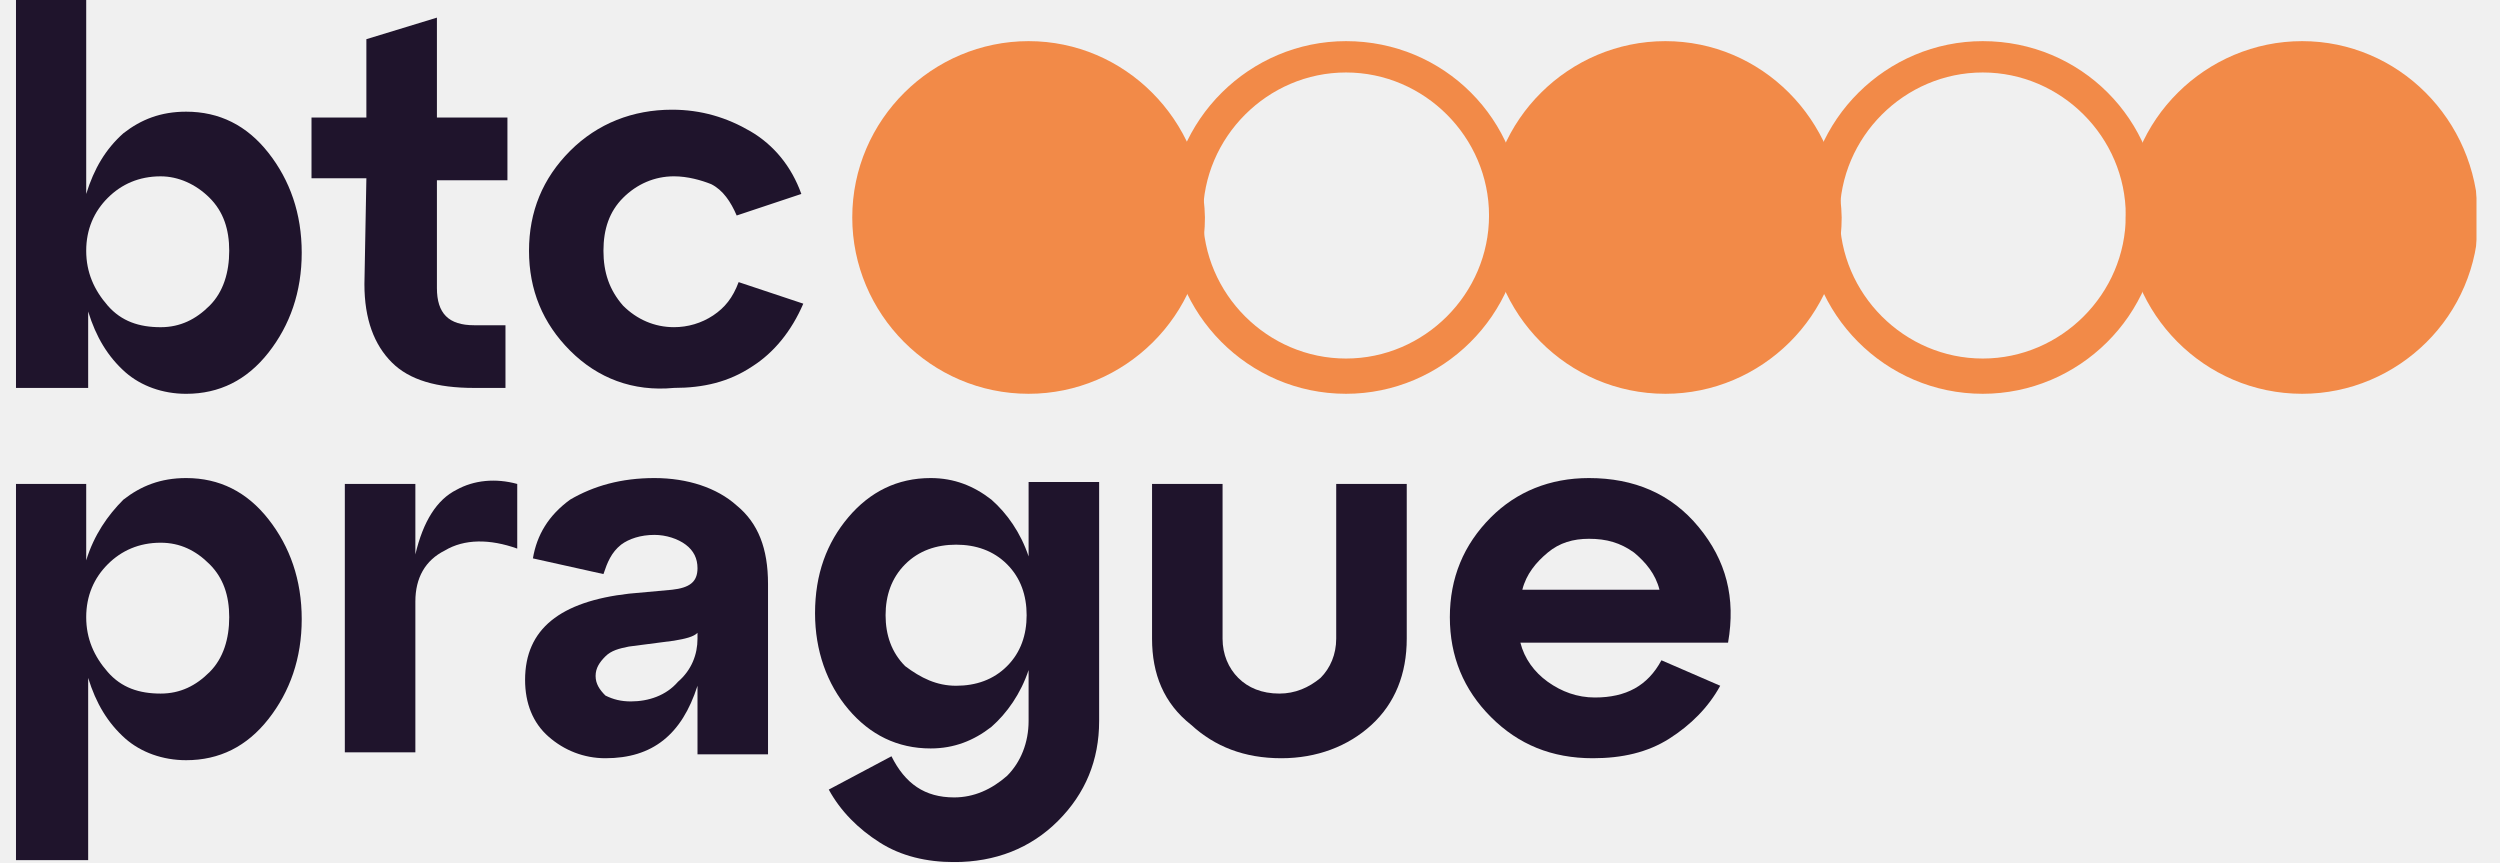
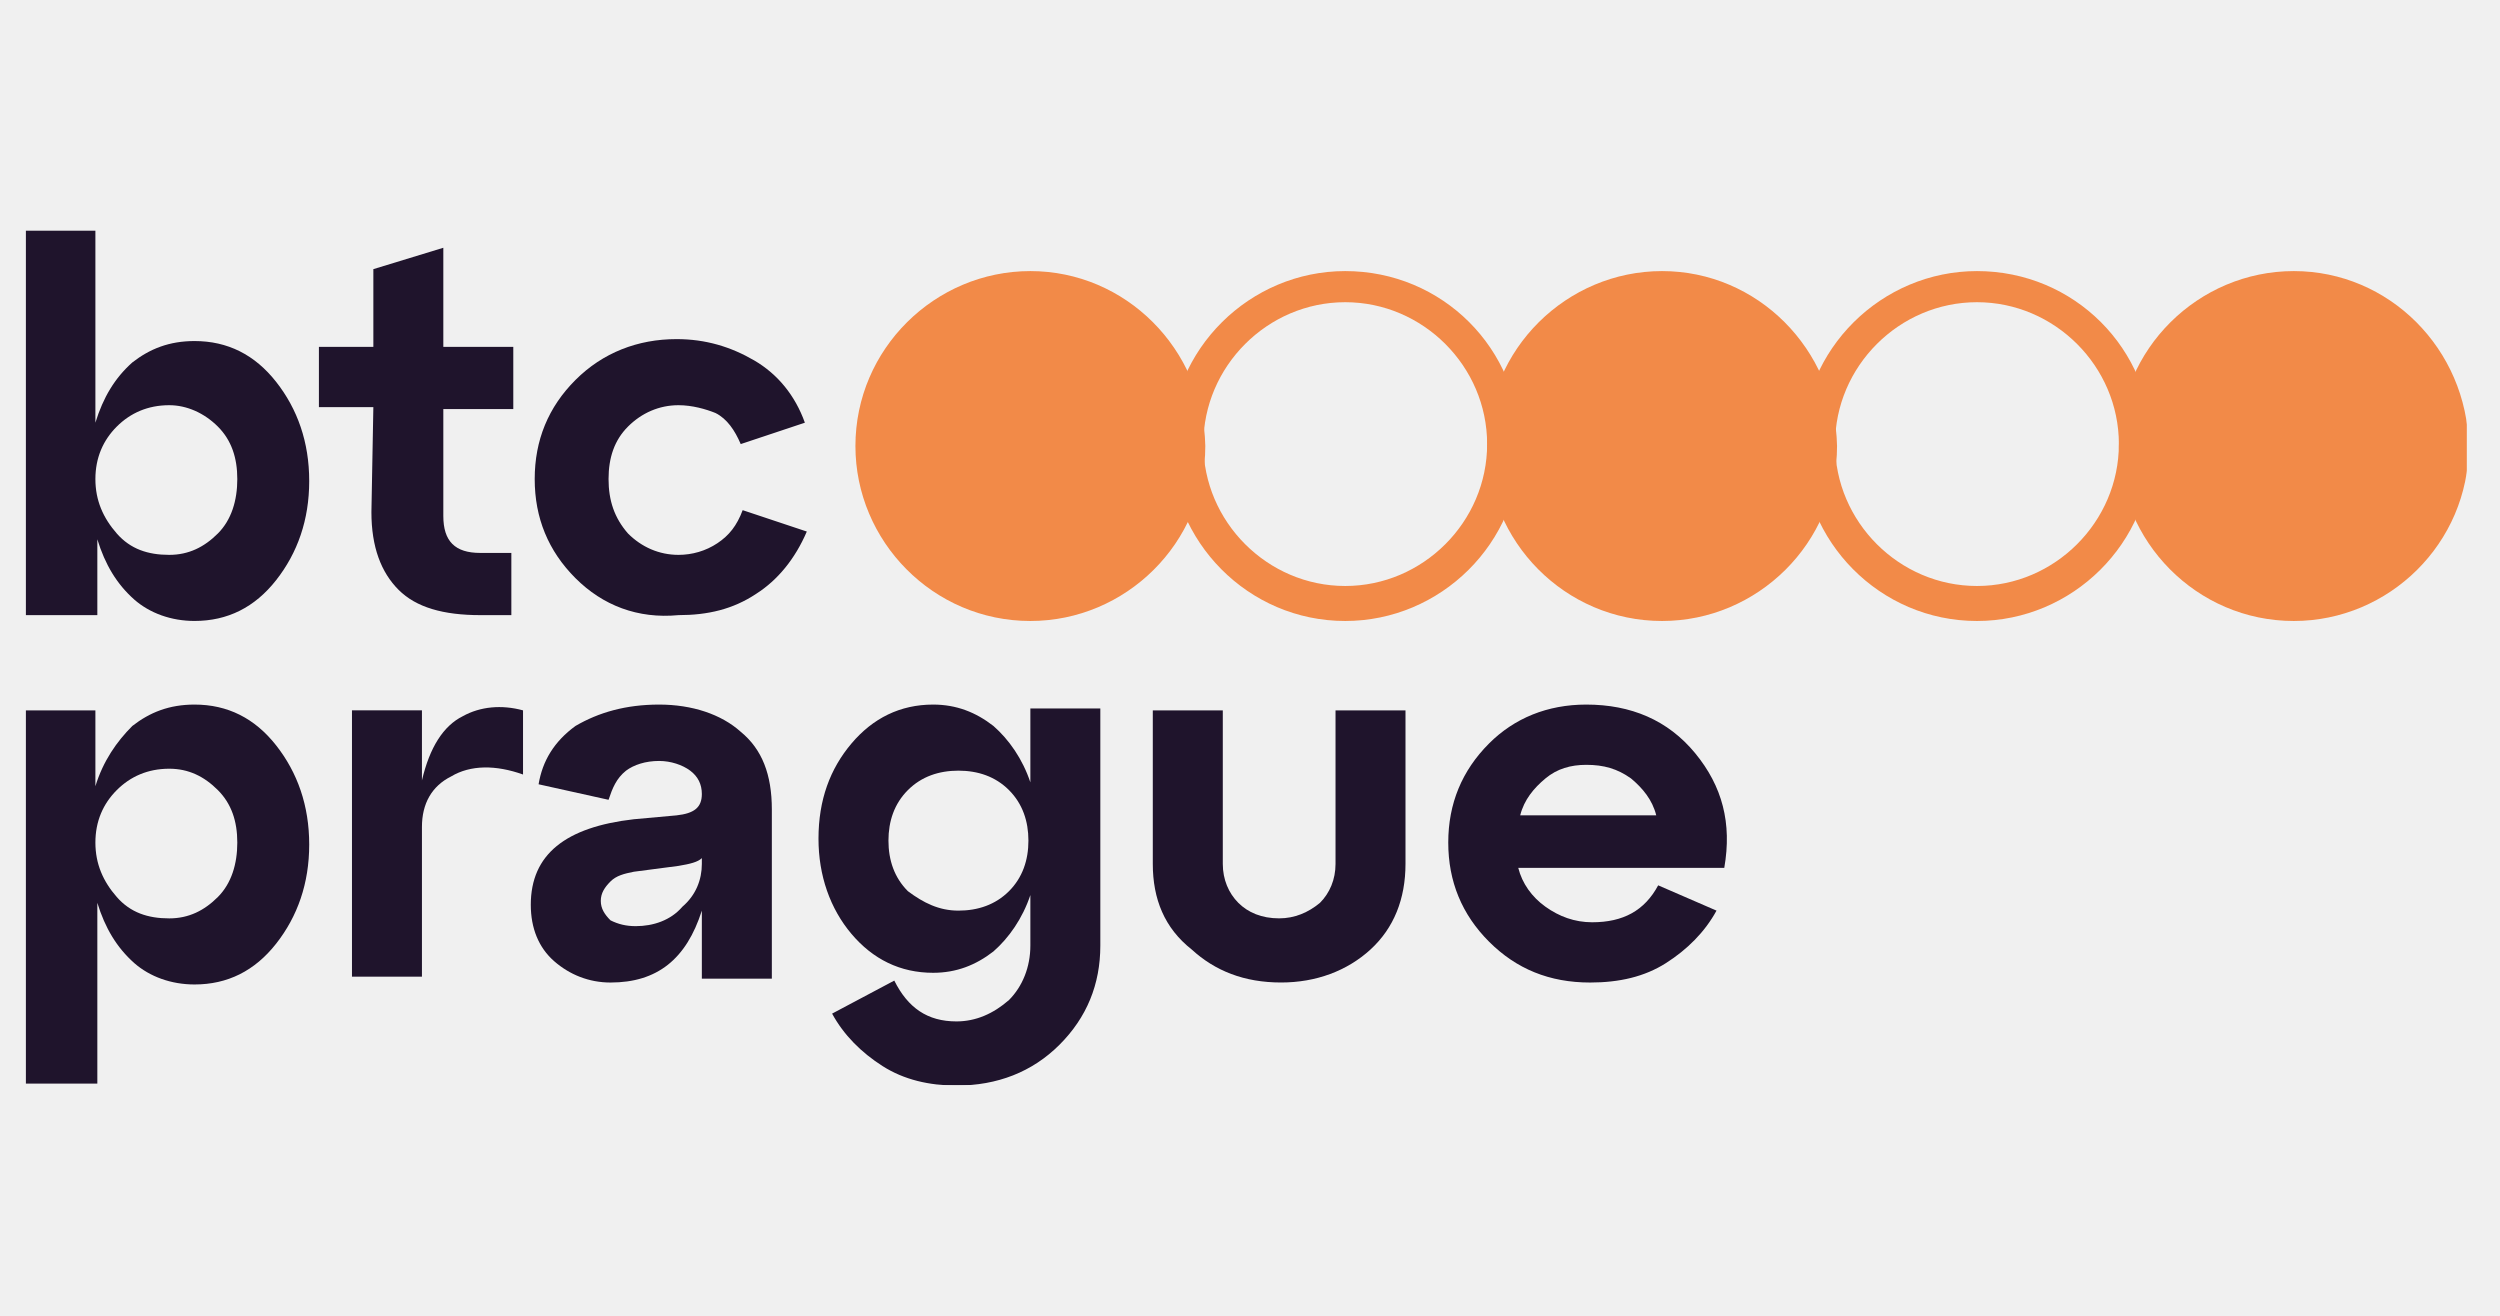
- <svg xmlns="http://www.w3.org/2000/svg" width="116" height="40" viewBox="0 0 116 40" fill="none">
+ <svg xmlns="http://www.w3.org/2000/svg" width="76" height="40" viewBox="0 0 76 40" fill="none">
  <g clip-path="url(#clip0_401_13212)">
-     <mask id="mask0_401_13212" style="mask-type:luminance" maskUnits="userSpaceOnUse" x="0" y="0" width="115" height="40">
-       <path d="M114.909 0H0.727V40H114.909V0Z" fill="white" />
+     <mask id="mask0_401_13212" style="mask-type:luminance" maskUnits="userSpaceOnUse" x="0" y="7" width="75" height="26">
+       <path d="M74.991 7H0.773V33H74.991V7Z" fill="white" />
    </mask>
    <g mask="url(#mask0_401_13212)">
-       <path d="M8.636 5.182C10.182 5.182 11.455 5.818 12.455 7.091C13.455 8.364 14 9.909 14 11.727C14 13.546 13.455 15.091 12.455 16.364C11.455 17.636 10.182 18.273 8.636 18.273C7.545 18.273 6.545 17.909 5.818 17.273C5 16.546 4.455 15.636 4.091 14.454V18H0.727V0H4V9C4.364 7.818 4.909 6.909 5.727 6.182C6.545 5.545 7.455 5.182 8.636 5.182ZM7.455 15.182C8.364 15.182 9.091 14.818 9.727 14.182C10.364 13.546 10.636 12.636 10.636 11.636C10.636 10.636 10.364 9.818 9.727 9.182C9.091 8.545 8.273 8.182 7.455 8.182C6.455 8.182 5.636 8.545 5 9.182C4.364 9.818 4 10.636 4 11.636C4 12.636 4.364 13.454 5 14.182C5.636 14.909 6.455 15.182 7.455 15.182Z" fill="#1F142C" />
-       <path d="M17 8.273H14.454V5.455H17V1.818L20.273 0.818V5.455H23.545V8.364H20.273V13.364C20.273 14.546 20.818 15.091 22 15.091H23.454V18H22C20.273 18 19 17.637 18.182 16.818C17.364 16 16.909 14.818 16.909 13.182L17 8.273Z" fill="#1F142C" />
-       <path d="M26.455 16.272C25.182 14.999 24.546 13.454 24.546 11.636C24.546 9.818 25.182 8.272 26.455 6.999C27.727 5.727 29.364 5.09 31.182 5.09C32.545 5.09 33.727 5.454 34.818 6.09C35.909 6.727 36.727 7.727 37.182 8.999L34.182 9.999C33.909 9.363 33.545 8.818 33 8.545C32.545 8.363 31.909 8.181 31.273 8.181C30.364 8.181 29.546 8.545 28.909 9.181C28.273 9.818 28 10.636 28 11.636C28 12.636 28.273 13.454 28.909 14.181C29.546 14.818 30.364 15.181 31.273 15.181C31.909 15.181 32.545 14.999 33.091 14.636C33.636 14.272 34 13.818 34.273 13.09L37.273 14.09C36.727 15.363 35.909 16.363 34.909 16.999C33.818 17.727 32.636 17.999 31.273 17.999C29.364 18.181 27.727 17.545 26.455 16.272Z" fill="#1F142C" />
-       <path d="M8.636 22.182C10.182 22.182 11.455 22.819 12.455 24.091C13.455 25.364 14 26.909 14 28.728C14 30.546 13.455 32.091 12.455 33.364C11.455 34.637 10.182 35.273 8.636 35.273C7.545 35.273 6.545 34.909 5.818 34.273C5 33.546 4.455 32.637 4.091 31.455V39.909H0.727V22.455H4V26C4.364 24.819 5 23.909 5.727 23.182C6.545 22.546 7.455 22.182 8.636 22.182ZM7.455 32.182C8.364 32.182 9.091 31.819 9.727 31.182C10.364 30.546 10.636 29.637 10.636 28.637C10.636 27.637 10.364 26.819 9.727 26.182C9.091 25.546 8.364 25.182 7.455 25.182C6.455 25.182 5.636 25.546 5 26.182C4.364 26.819 4 27.637 4 28.637C4 29.637 4.364 30.455 5 31.182C5.636 31.909 6.455 32.182 7.455 32.182Z" fill="#1F142C" />
-       <path d="M19.273 22.455V25.727C19.636 24.182 20.273 23.182 21.182 22.727C22 22.273 23 22.182 24 22.455V25.455C22.727 25 21.546 25 20.636 25.546C19.727 26 19.273 26.818 19.273 27.909V34.909H16V22.455H19.273Z" fill="#1F142C" />
-       <path d="M30.364 22.182C31.909 22.182 33.273 22.637 34.182 23.455C35.182 24.273 35.636 25.455 35.636 27.091V35H32.364V31.819C31.636 34.091 30.273 35.182 28.091 35.182C27.091 35.182 26.182 34.819 25.455 34.182C24.727 33.546 24.364 32.637 24.364 31.546C24.364 29.182 26 27.909 29.182 27.546L31.182 27.364C32 27.273 32.364 27 32.364 26.364C32.364 25.909 32.182 25.546 31.818 25.273C31.455 25 30.909 24.819 30.364 24.819C29.727 24.819 29.182 25 28.818 25.273C28.364 25.637 28.182 26.091 28 26.637L24.727 25.909C24.909 24.819 25.455 23.909 26.455 23.182C27.546 22.546 28.818 22.182 30.364 22.182ZM29.273 32.546C30.091 32.546 30.909 32.273 31.455 31.637C32.091 31.091 32.364 30.364 32.364 29.637V29.364C32.182 29.546 31.818 29.637 31.273 29.728L29.182 30C28.727 30.091 28.364 30.182 28.091 30.455C27.818 30.728 27.636 31 27.636 31.364C27.636 31.728 27.818 32 28.091 32.273C28.455 32.455 28.818 32.546 29.273 32.546Z" fill="#1F142C" />
-       <path d="M47.727 25.819V22.364H51V33.455C51 35.273 50.364 36.819 49.091 38.091C47.818 39.364 46.182 40 44.273 40C43 40 41.818 39.728 40.818 39.091C39.818 38.455 39 37.637 38.455 36.637L41.364 35.091C42 36.364 42.909 37 44.273 37C45.182 37 46 36.637 46.727 36C47.364 35.364 47.727 34.455 47.727 33.455V31.091C47.364 32.182 46.727 33.091 46 33.728C45.182 34.364 44.273 34.728 43.182 34.728C41.636 34.728 40.364 34.091 39.364 32.909C38.364 31.728 37.818 30.182 37.818 28.455C37.818 26.637 38.364 25.182 39.364 24C40.364 22.819 41.636 22.182 43.182 22.182C44.273 22.182 45.182 22.546 46 23.182C46.727 23.819 47.364 24.728 47.727 25.819ZM44.364 31.819C45.273 31.819 46.091 31.546 46.727 30.909C47.364 30.273 47.636 29.455 47.636 28.546C47.636 27.637 47.364 26.819 46.727 26.182C46.091 25.546 45.273 25.273 44.364 25.273C43.455 25.273 42.636 25.546 42 26.182C41.364 26.819 41.091 27.637 41.091 28.546C41.091 29.455 41.364 30.273 42 30.909C42.727 31.455 43.455 31.819 44.364 31.819Z" fill="#1F142C" />
-       <path d="M53.455 29.636V22.455H56.727V29.636C56.727 30.364 57 31 57.455 31.455C57.909 31.909 58.545 32.182 59.364 32.182C60.091 32.182 60.727 31.909 61.273 31.455C61.727 31 62 30.364 62 29.636V22.455H65.273V29.636C65.273 31.273 64.727 32.636 63.636 33.636C62.545 34.636 61.091 35.182 59.455 35.182C57.727 35.182 56.364 34.636 55.273 33.636C54 32.636 53.455 31.273 53.455 29.636Z" fill="#1F142C" />
-       <path d="M73.727 22.182C75.818 22.182 77.546 22.909 78.818 24.455C80.091 26 80.546 27.728 80.182 29.819H70.546C70.727 30.546 71.182 31.182 71.818 31.637C72.455 32.091 73.182 32.364 74 32.364C75.455 32.364 76.455 31.819 77.091 30.637L79.818 31.819C79.273 32.819 78.455 33.637 77.455 34.273C76.455 34.909 75.273 35.182 73.909 35.182C72 35.182 70.455 34.546 69.182 33.273C67.909 32 67.273 30.455 67.273 28.637C67.273 26.819 67.909 25.273 69.182 24C70.364 22.819 71.909 22.182 73.727 22.182ZM73.727 25C73 25 72.364 25.182 71.818 25.637C71.273 26.091 70.818 26.637 70.636 27.364H77C76.818 26.637 76.364 26.091 75.818 25.637C75.182 25.182 74.546 25 73.727 25Z" fill="#1F142C" />
-       <path d="M47.727 3.364C51.364 3.364 54.364 6.364 54.364 10C54.364 13.636 51.364 16.637 47.727 16.637C44.091 16.637 41.091 13.636 41.091 10C41.091 6.364 44.091 3.364 47.727 3.364Z" fill="#F28A48" />
-       <path d="M47.727 1.909C43.273 1.909 39.545 5.545 39.545 10.091C39.545 14.545 43.182 18.272 47.727 18.272C52.182 18.272 55.909 14.636 55.909 10.091C55.818 5.545 52.182 1.909 47.727 1.909Z" fill="#F28A48" />
-       <path d="M62.455 3.363C66.091 3.363 69.091 6.363 69.091 10C69.091 13.636 66.091 16.636 62.455 16.636C58.818 16.636 55.818 13.636 55.818 10C55.818 6.363 58.818 3.363 62.455 3.363ZM62.455 1.909C58 1.909 54.273 5.545 54.273 10.091C54.273 14.545 57.909 18.272 62.455 18.272C66.909 18.272 70.636 14.636 70.636 10.091C70.636 5.545 67 1.909 62.455 1.909Z" fill="#F28A48" />
-       <path d="M77.273 3.364C80.909 3.364 83.909 6.364 83.909 10C83.909 13.636 80.909 16.637 77.273 16.637C73.636 16.637 70.636 13.636 70.636 10C70.636 6.364 73.546 3.364 77.273 3.364Z" fill="#F28A48" />
-       <path d="M77.273 1.909C72.818 1.909 69.091 5.545 69.091 10.091C69.091 14.545 72.727 18.272 77.273 18.272C81.727 18.272 85.454 14.636 85.454 10.091C85.364 5.545 81.727 1.909 77.273 1.909Z" fill="#F28A48" />
-       <path d="M92 3.363C95.636 3.363 98.636 6.363 98.636 10C98.636 13.636 95.636 16.636 92 16.636C88.364 16.636 85.364 13.636 85.364 10C85.364 6.363 88.364 3.363 92 3.363ZM92 1.909C87.546 1.909 83.818 5.545 83.818 10.091C83.818 14.545 87.455 18.272 92 18.272C96.455 18.272 100.182 14.636 100.182 10.091C100.182 5.545 96.546 1.909 92 1.909Z" fill="#F28A48" />
-       <path d="M106.818 3.364C110.455 3.364 113.455 6.364 113.455 10C113.455 13.636 110.455 16.637 106.818 16.637C103.182 16.637 100.182 13.636 100.182 10C100.182 6.364 103.091 3.364 106.818 3.364Z" fill="#F28A48" />
-       <path d="M106.818 1.909C102.364 1.909 98.636 5.545 98.636 10.091C98.636 14.545 102.273 18.272 106.818 18.272C111.273 18.272 115 14.636 115 10.091C114.909 5.545 111.273 1.909 106.818 1.909Z" fill="#F28A48" />
+       <path d="M5.914 10.368C6.918 10.368 7.745 10.782 8.395 11.609C9.045 12.436 9.4 13.441 9.4 14.623C9.4 15.805 9.045 16.809 8.395 17.636C7.745 18.464 6.918 18.877 5.914 18.877C5.205 18.877 4.555 18.641 4.082 18.227C3.55 17.755 3.195 17.164 2.959 16.395V18.7H0.773V7H2.9V12.85C3.136 12.082 3.491 11.491 4.023 11.018C4.555 10.604 5.145 10.368 5.914 10.368ZM5.145 16.868C5.736 16.868 6.209 16.632 6.623 16.218C7.036 15.805 7.214 15.214 7.214 14.564C7.214 13.914 7.036 13.382 6.623 12.968C6.209 12.555 5.677 12.318 5.145 12.318C4.495 12.318 3.964 12.555 3.55 12.968C3.136 13.382 2.9 13.914 2.9 14.564C2.9 15.214 3.136 15.745 3.55 16.218C3.964 16.691 4.495 16.868 5.145 16.868Z" fill="#1F142C" />
+       <path d="M11.35 12.377H9.695V10.545H11.35V8.182L13.477 7.532V10.545H15.604V12.436H13.477V15.686C13.477 16.454 13.832 16.809 14.6 16.809H15.545V18.7H14.6C13.477 18.7 12.65 18.464 12.118 17.932C11.586 17.4 11.291 16.632 11.291 15.568L11.35 12.377Z" fill="#1F142C" />
+       <path d="M17.495 17.577C16.668 16.75 16.255 15.745 16.255 14.564C16.255 13.382 16.668 12.377 17.495 11.55C18.323 10.723 19.386 10.309 20.568 10.309C21.455 10.309 22.223 10.545 22.932 10.959C23.641 11.373 24.173 12.023 24.468 12.85L22.518 13.5C22.341 13.086 22.105 12.732 21.75 12.555C21.455 12.436 21.041 12.318 20.627 12.318C20.036 12.318 19.505 12.555 19.091 12.968C18.677 13.382 18.5 13.914 18.5 14.564C18.5 15.214 18.677 15.745 19.091 16.218C19.505 16.632 20.036 16.868 20.627 16.868C21.041 16.868 21.455 16.75 21.809 16.514C22.164 16.277 22.4 15.982 22.577 15.509L24.527 16.159C24.173 16.986 23.641 17.636 22.991 18.05C22.282 18.523 21.514 18.7 20.627 18.7C19.386 18.818 18.323 18.404 17.495 17.577Z" fill="#1F142C" />
+       <path d="M5.914 21.419C6.918 21.419 7.745 21.833 8.395 22.66C9.045 23.487 9.4 24.492 9.4 25.674C9.4 26.855 9.045 27.86 8.395 28.687C7.745 29.514 6.918 29.928 5.914 29.928C5.205 29.928 4.555 29.692 4.082 29.278C3.55 28.805 3.195 28.214 2.959 27.446V32.942H0.773V21.596H2.9V23.901C3.136 23.133 3.55 22.542 4.023 22.069C4.555 21.655 5.145 21.419 5.914 21.419ZM5.145 27.919C5.736 27.919 6.209 27.683 6.623 27.269C7.036 26.855 7.214 26.264 7.214 25.614C7.214 24.964 7.036 24.433 6.623 24.019C6.209 23.605 5.736 23.369 5.145 23.369C4.495 23.369 3.964 23.605 3.55 24.019C3.136 24.433 2.9 24.964 2.9 25.614C2.9 26.264 3.136 26.796 3.55 27.269C3.964 27.742 4.495 27.919 5.145 27.919Z" fill="#1F142C" />
+       <path d="M12.827 21.595V23.723C13.064 22.718 13.477 22.068 14.068 21.773C14.6 21.477 15.25 21.418 15.9 21.595V23.545C15.073 23.25 14.305 23.25 13.714 23.604C13.123 23.9 12.827 24.432 12.827 25.141V29.691H10.7V21.595H12.827Z" fill="#1F142C" />
+       <path d="M20.036 21.419C21.041 21.419 21.927 21.714 22.518 22.246C23.168 22.778 23.464 23.546 23.464 24.61V29.751H21.336V27.683C20.864 29.16 19.977 29.869 18.559 29.869C17.909 29.869 17.318 29.633 16.845 29.219C16.373 28.805 16.136 28.214 16.136 27.505C16.136 25.969 17.2 25.142 19.268 24.905L20.568 24.787C21.1 24.728 21.336 24.551 21.336 24.137C21.336 23.842 21.218 23.605 20.982 23.428C20.745 23.251 20.391 23.133 20.036 23.133C19.623 23.133 19.268 23.251 19.032 23.428C18.736 23.664 18.618 23.96 18.5 24.314L16.373 23.842C16.491 23.133 16.845 22.542 17.495 22.069C18.204 21.655 19.032 21.419 20.036 21.419ZM19.327 28.155C19.859 28.155 20.391 27.978 20.745 27.564C21.159 27.21 21.336 26.737 21.336 26.264V26.087C21.218 26.205 20.982 26.264 20.627 26.323L19.268 26.501C18.973 26.56 18.736 26.619 18.559 26.796C18.382 26.974 18.264 27.151 18.264 27.387C18.264 27.623 18.382 27.801 18.559 27.978C18.795 28.096 19.032 28.155 19.327 28.155Z" fill="#1F142C" />
+       <path d="M31.323 23.783V21.537H33.45V28.746C33.45 29.928 33.036 30.933 32.209 31.76C31.382 32.587 30.318 33.001 29.077 33.001C28.25 33.001 27.482 32.824 26.832 32.41C26.182 31.996 25.65 31.464 25.296 30.814L27.186 29.81C27.6 30.637 28.191 31.051 29.077 31.051C29.668 31.051 30.2 30.814 30.673 30.401C31.086 29.987 31.323 29.396 31.323 28.746V27.21C31.086 27.919 30.673 28.51 30.2 28.924C29.668 29.337 29.077 29.573 28.368 29.573C27.364 29.573 26.536 29.16 25.886 28.392C25.236 27.623 24.882 26.619 24.882 25.496C24.882 24.314 25.236 23.369 25.886 22.601C26.536 21.833 27.364 21.419 28.368 21.419C29.077 21.419 29.668 21.655 30.2 22.069C30.673 22.483 31.086 23.073 31.323 23.783ZM29.136 27.683C29.727 27.683 30.259 27.505 30.673 27.092C31.086 26.678 31.264 26.146 31.264 25.555C31.264 24.964 31.086 24.433 30.673 24.019C30.259 23.605 29.727 23.428 29.136 23.428C28.546 23.428 28.014 23.605 27.6 24.019C27.186 24.433 27.009 24.964 27.009 25.555C27.009 26.146 27.186 26.678 27.6 27.092C28.073 27.446 28.546 27.683 29.136 27.683Z" fill="#1F142C" />
+       <path d="M35.045 26.264V21.596H37.173V26.264C37.173 26.737 37.35 27.15 37.645 27.446C37.941 27.741 38.355 27.918 38.886 27.918C39.359 27.918 39.773 27.741 40.127 27.446C40.423 27.15 40.6 26.737 40.6 26.264V21.596H42.727V26.264C42.727 27.328 42.373 28.214 41.664 28.864C40.955 29.514 40.009 29.868 38.945 29.868C37.823 29.868 36.936 29.514 36.227 28.864C35.4 28.214 35.045 27.328 35.045 26.264Z" fill="#1F142C" />
+       <path d="M48.223 21.419C49.582 21.419 50.705 21.892 51.532 22.896C52.359 23.901 52.655 25.023 52.418 26.383H46.155C46.273 26.855 46.568 27.269 46.982 27.564C47.395 27.86 47.868 28.037 48.4 28.037C49.346 28.037 49.995 27.683 50.409 26.914L52.182 27.683C51.827 28.333 51.295 28.864 50.645 29.278C49.995 29.692 49.227 29.869 48.341 29.869C47.1 29.869 46.096 29.455 45.268 28.628C44.441 27.801 44.027 26.796 44.027 25.614C44.027 24.433 44.441 23.428 45.268 22.601C46.036 21.833 47.041 21.419 48.223 21.419ZM48.223 23.251C47.75 23.251 47.336 23.369 46.982 23.664C46.627 23.96 46.332 24.314 46.214 24.787H50.35C50.232 24.314 49.936 23.96 49.582 23.664C49.168 23.369 48.755 23.251 48.223 23.251Z" fill="#1F142C" />
+       <path d="M31.323 9.187C33.686 9.187 35.636 11.136 35.636 13.5C35.636 15.864 33.686 17.814 31.323 17.814C28.959 17.814 27.009 15.864 27.009 13.5C27.009 11.136 28.959 9.187 31.323 9.187Z" fill="#F28A48" />
+       <path d="M31.323 8.241C28.427 8.241 26.005 10.605 26.005 13.559C26.005 16.455 28.368 18.878 31.323 18.878C34.218 18.878 36.641 16.514 36.641 13.559C36.582 10.605 34.218 8.241 31.323 8.241Z" fill="#F28A48" />
+       <path d="M40.895 9.187C43.259 9.187 45.209 11.137 45.209 13.5C45.209 15.864 43.259 17.814 40.895 17.814C38.532 17.814 36.582 15.864 36.582 13.5C36.582 11.137 38.532 9.187 40.895 9.187ZM40.895 8.241C38 8.241 35.577 10.605 35.577 13.559C35.577 16.455 37.941 18.878 40.895 18.878C43.791 18.878 46.214 16.514 46.214 13.559C46.214 10.605 43.85 8.241 40.895 8.241Z" fill="#F28A48" />
+       <path d="M50.527 9.187C52.891 9.187 54.841 11.136 54.841 13.5C54.841 15.864 52.891 17.814 50.527 17.814C48.164 17.814 46.214 15.864 46.214 13.5C46.214 11.136 48.105 9.187 50.527 9.187Z" fill="#F28A48" />
+       <path d="M50.527 8.241C47.632 8.241 45.209 10.605 45.209 13.559C45.209 16.455 47.573 18.878 50.527 18.878C53.423 18.878 55.846 16.514 55.846 13.559C55.786 10.605 53.423 8.241 50.527 8.241Z" fill="#F28A48" />
+       <path d="M60.1 9.187C62.464 9.187 64.414 11.137 64.414 13.5C64.414 15.864 62.464 17.814 60.1 17.814C57.736 17.814 55.786 15.864 55.786 13.5C55.786 11.137 57.736 9.187 60.1 9.187ZM60.1 8.241C57.205 8.241 54.782 10.605 54.782 13.559C54.782 16.455 57.145 18.878 60.1 18.878C62.995 18.878 65.418 16.514 65.418 13.559C65.418 10.605 63.055 8.241 60.1 8.241Z" fill="#F28A48" />
+       <path d="M69.732 9.187C72.096 9.187 74.046 11.136 74.046 13.5C74.046 15.864 72.096 17.814 69.732 17.814C67.368 17.814 65.418 15.864 65.418 13.5C65.418 11.136 67.309 9.187 69.732 9.187Z" fill="#F28A48" />
+       <path d="M69.732 8.241C66.836 8.241 64.414 10.605 64.414 13.559C64.414 16.455 66.777 18.878 69.732 18.878C72.627 18.878 75.05 16.514 75.05 13.559C74.991 10.605 72.627 8.241 69.732 8.241Z" fill="#F28A48" />
    </g>
  </g>
  <defs>
    <clipPath id="clip0_401_13212">
-       <rect width="114.545" height="40" fill="white" transform="translate(0.727295)" />
+       <rect width="74.454" height="26" fill="white" transform="translate(0.772766 7)" />
    </clipPath>
  </defs>
</svg>
